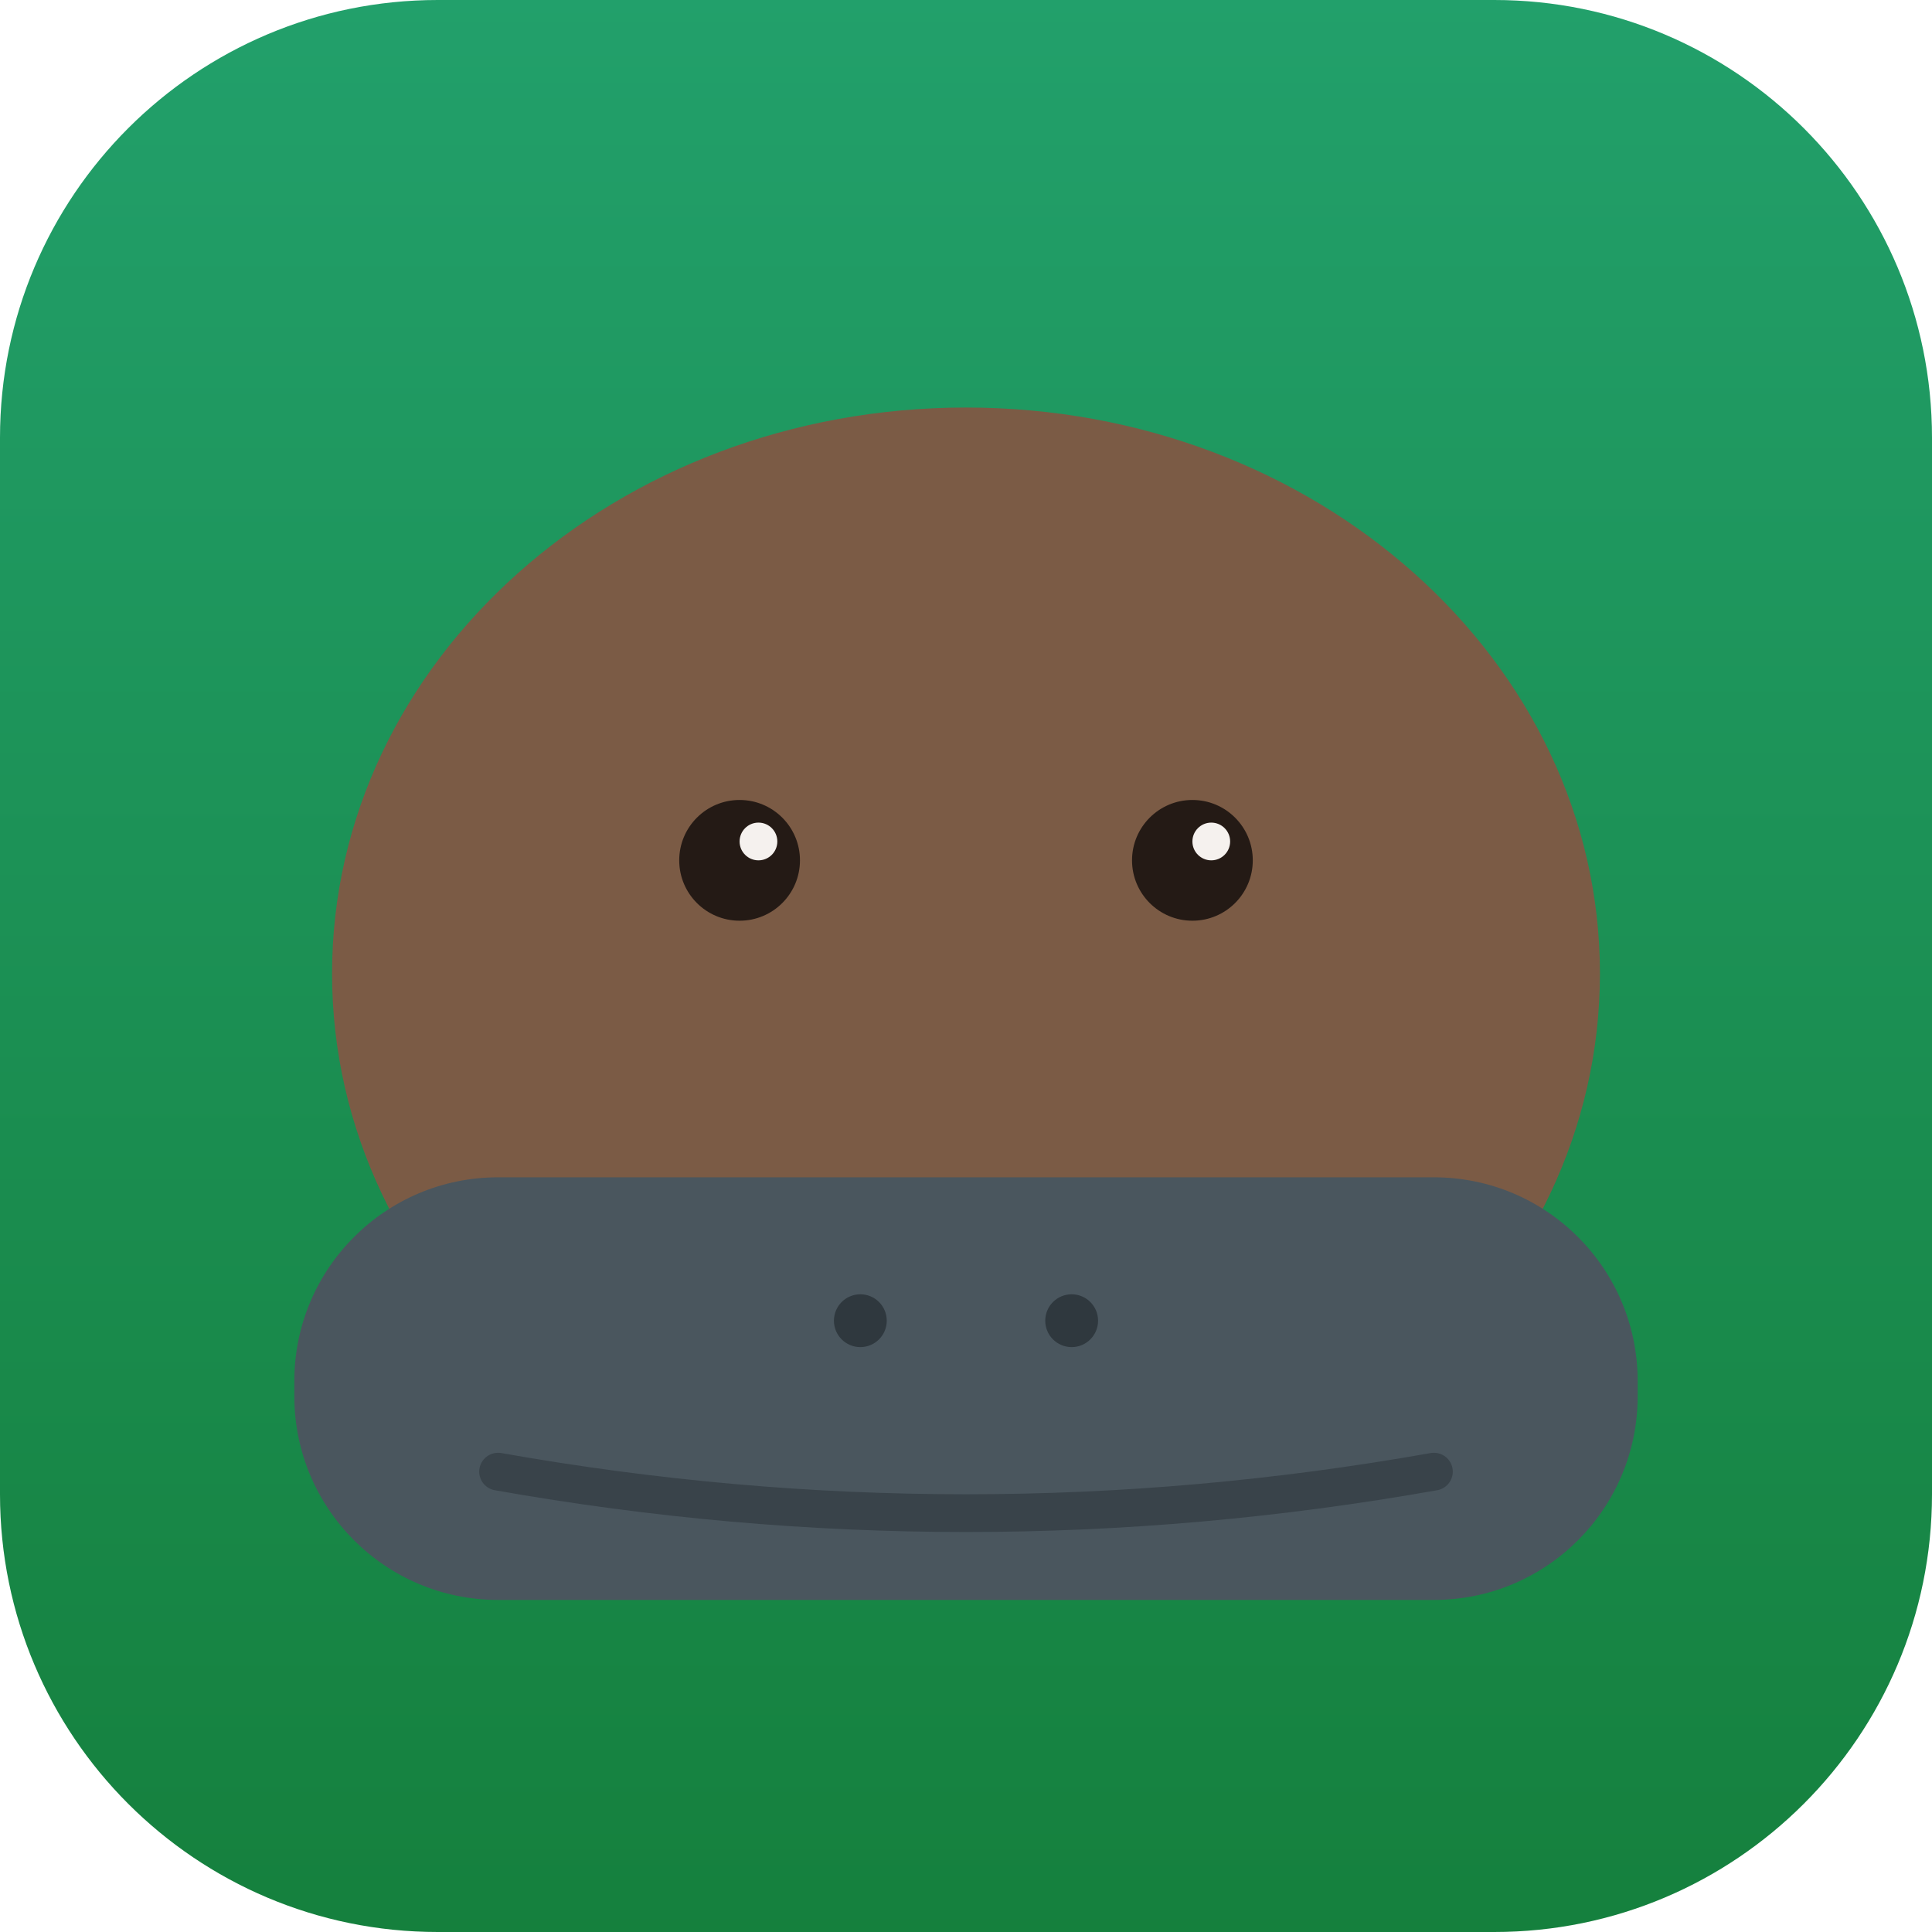
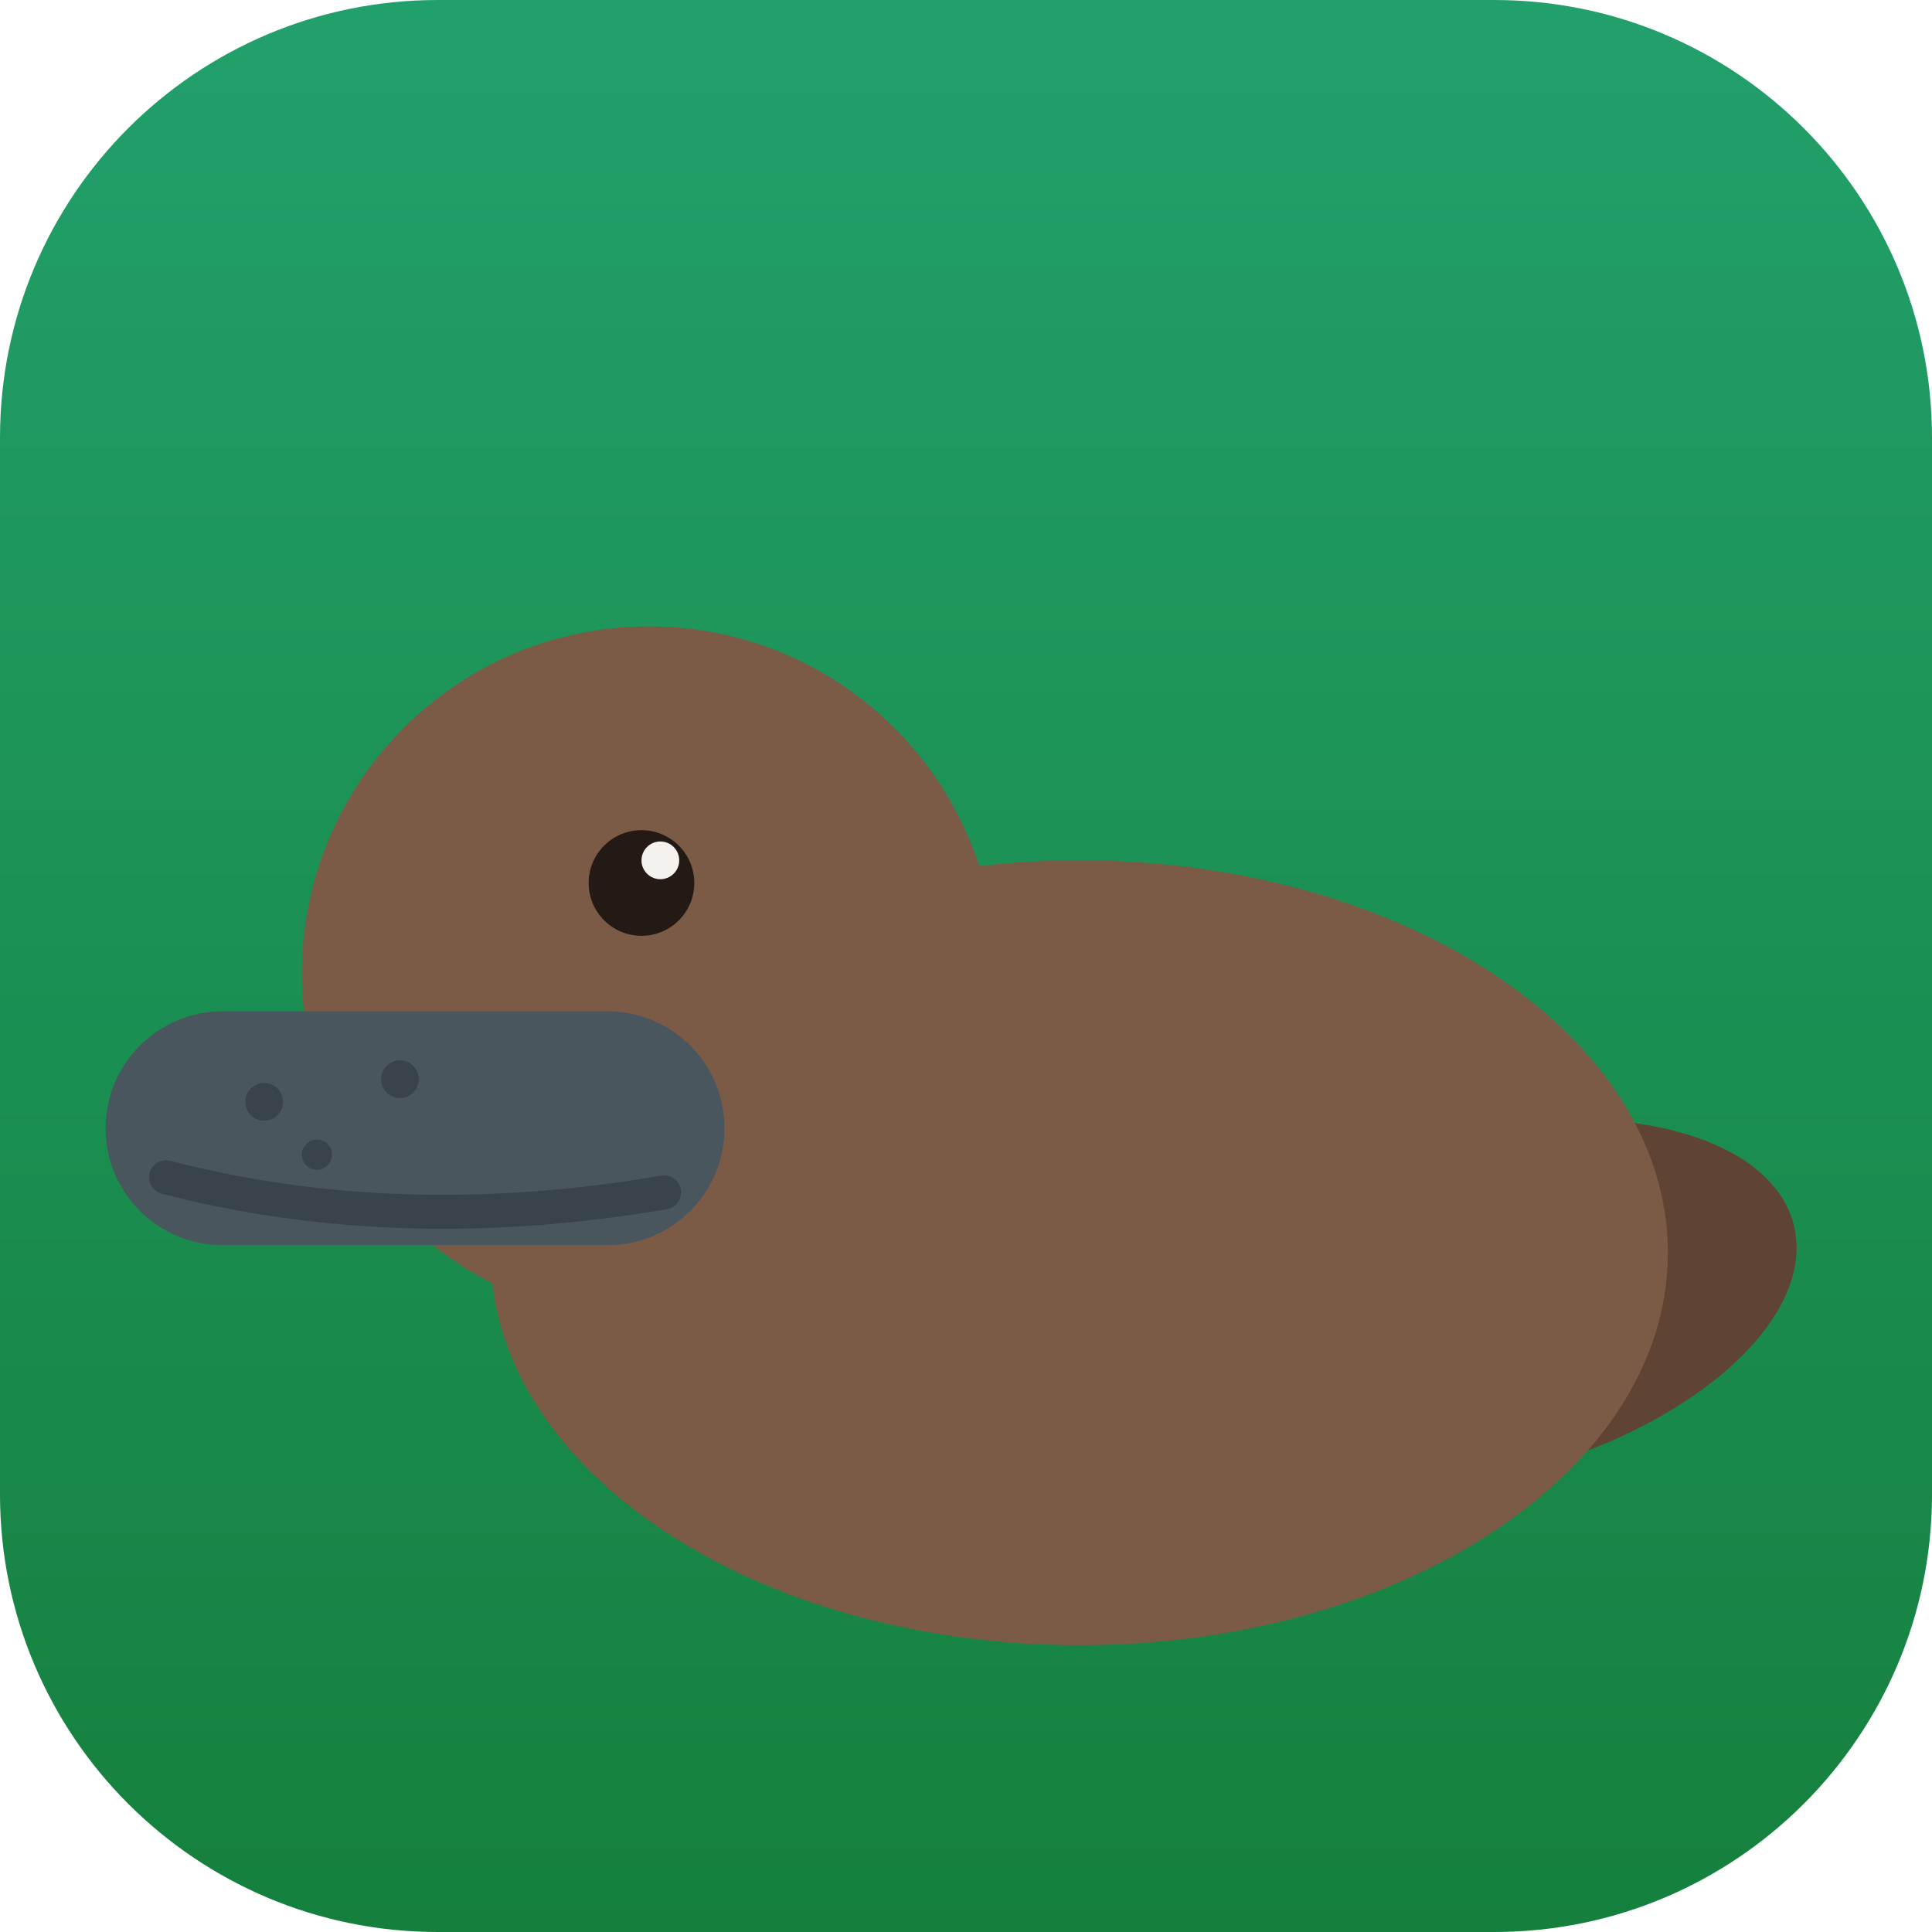
<svg xmlns="http://www.w3.org/2000/svg" viewBox="0 0 512 512" role="img" aria-label="Platybill platypus">
  <defs>
    <linearGradient id="bg" x1="0" y1="0" x2="0" y2="1">
      <stop offset="0" stop-color="#22a06b" />
      <stop offset="1" stop-color="#15803d" />
    </linearGradient>
  </defs>
  <rect width="512" height="512" rx="116" fill="url(#bg)" />
-   <ellipse cx="256" cy="258" rx="168" ry="150" fill="#7b5b45" />
-   <rect x="78" y="312" width="356" height="112" rx="54" fill="#4a565e" />
-   <path d="M132 390q124 22 248 0" fill="none" stroke="#39434a" stroke-width="10" stroke-linecap="round" />
-   <circle cx="228" cy="350" r="7" fill="#2f383e" />
-   <circle cx="284" cy="350" r="7" fill="#2f383e" />
-   <circle cx="196" cy="228" r="16" fill="#241a15" />
-   <circle cx="316" cy="228" r="16" fill="#241a15" />
-   <circle cx="201" cy="223" r="5" fill="#f5f1ee" />
-   <circle cx="321" cy="223" r="5" fill="#f5f1ee" />
+   <ellipse cx="390" cy="346" rx="88" ry="46" fill="#5f4433" transform="rotate(-14 390 346)" />
+   <ellipse cx="286" cy="332" rx="156" ry="104" fill="#7b5b45" />
+   <circle cx="172" cy="258" r="92" fill="#7b5b45" />
+   <rect x="28" y="268" width="164" height="62" rx="31" fill="#4a565e" />
+   <path d="M44 312q62 16 132 4" fill="none" stroke="#39434a" stroke-width="9" stroke-linecap="round" />
+   <circle cx="70" cy="292" r="5" fill="#39434a" />
+   <circle cx="106" cy="286" r="5" fill="#39434a" />
+   <circle cx="84" cy="306" r="4" fill="#39434a" />
+   <circle cx="170" cy="234" r="14" fill="#241a15" />
+   <circle cx="175" cy="228" r="5" fill="#f5f1ee" />
</svg>
